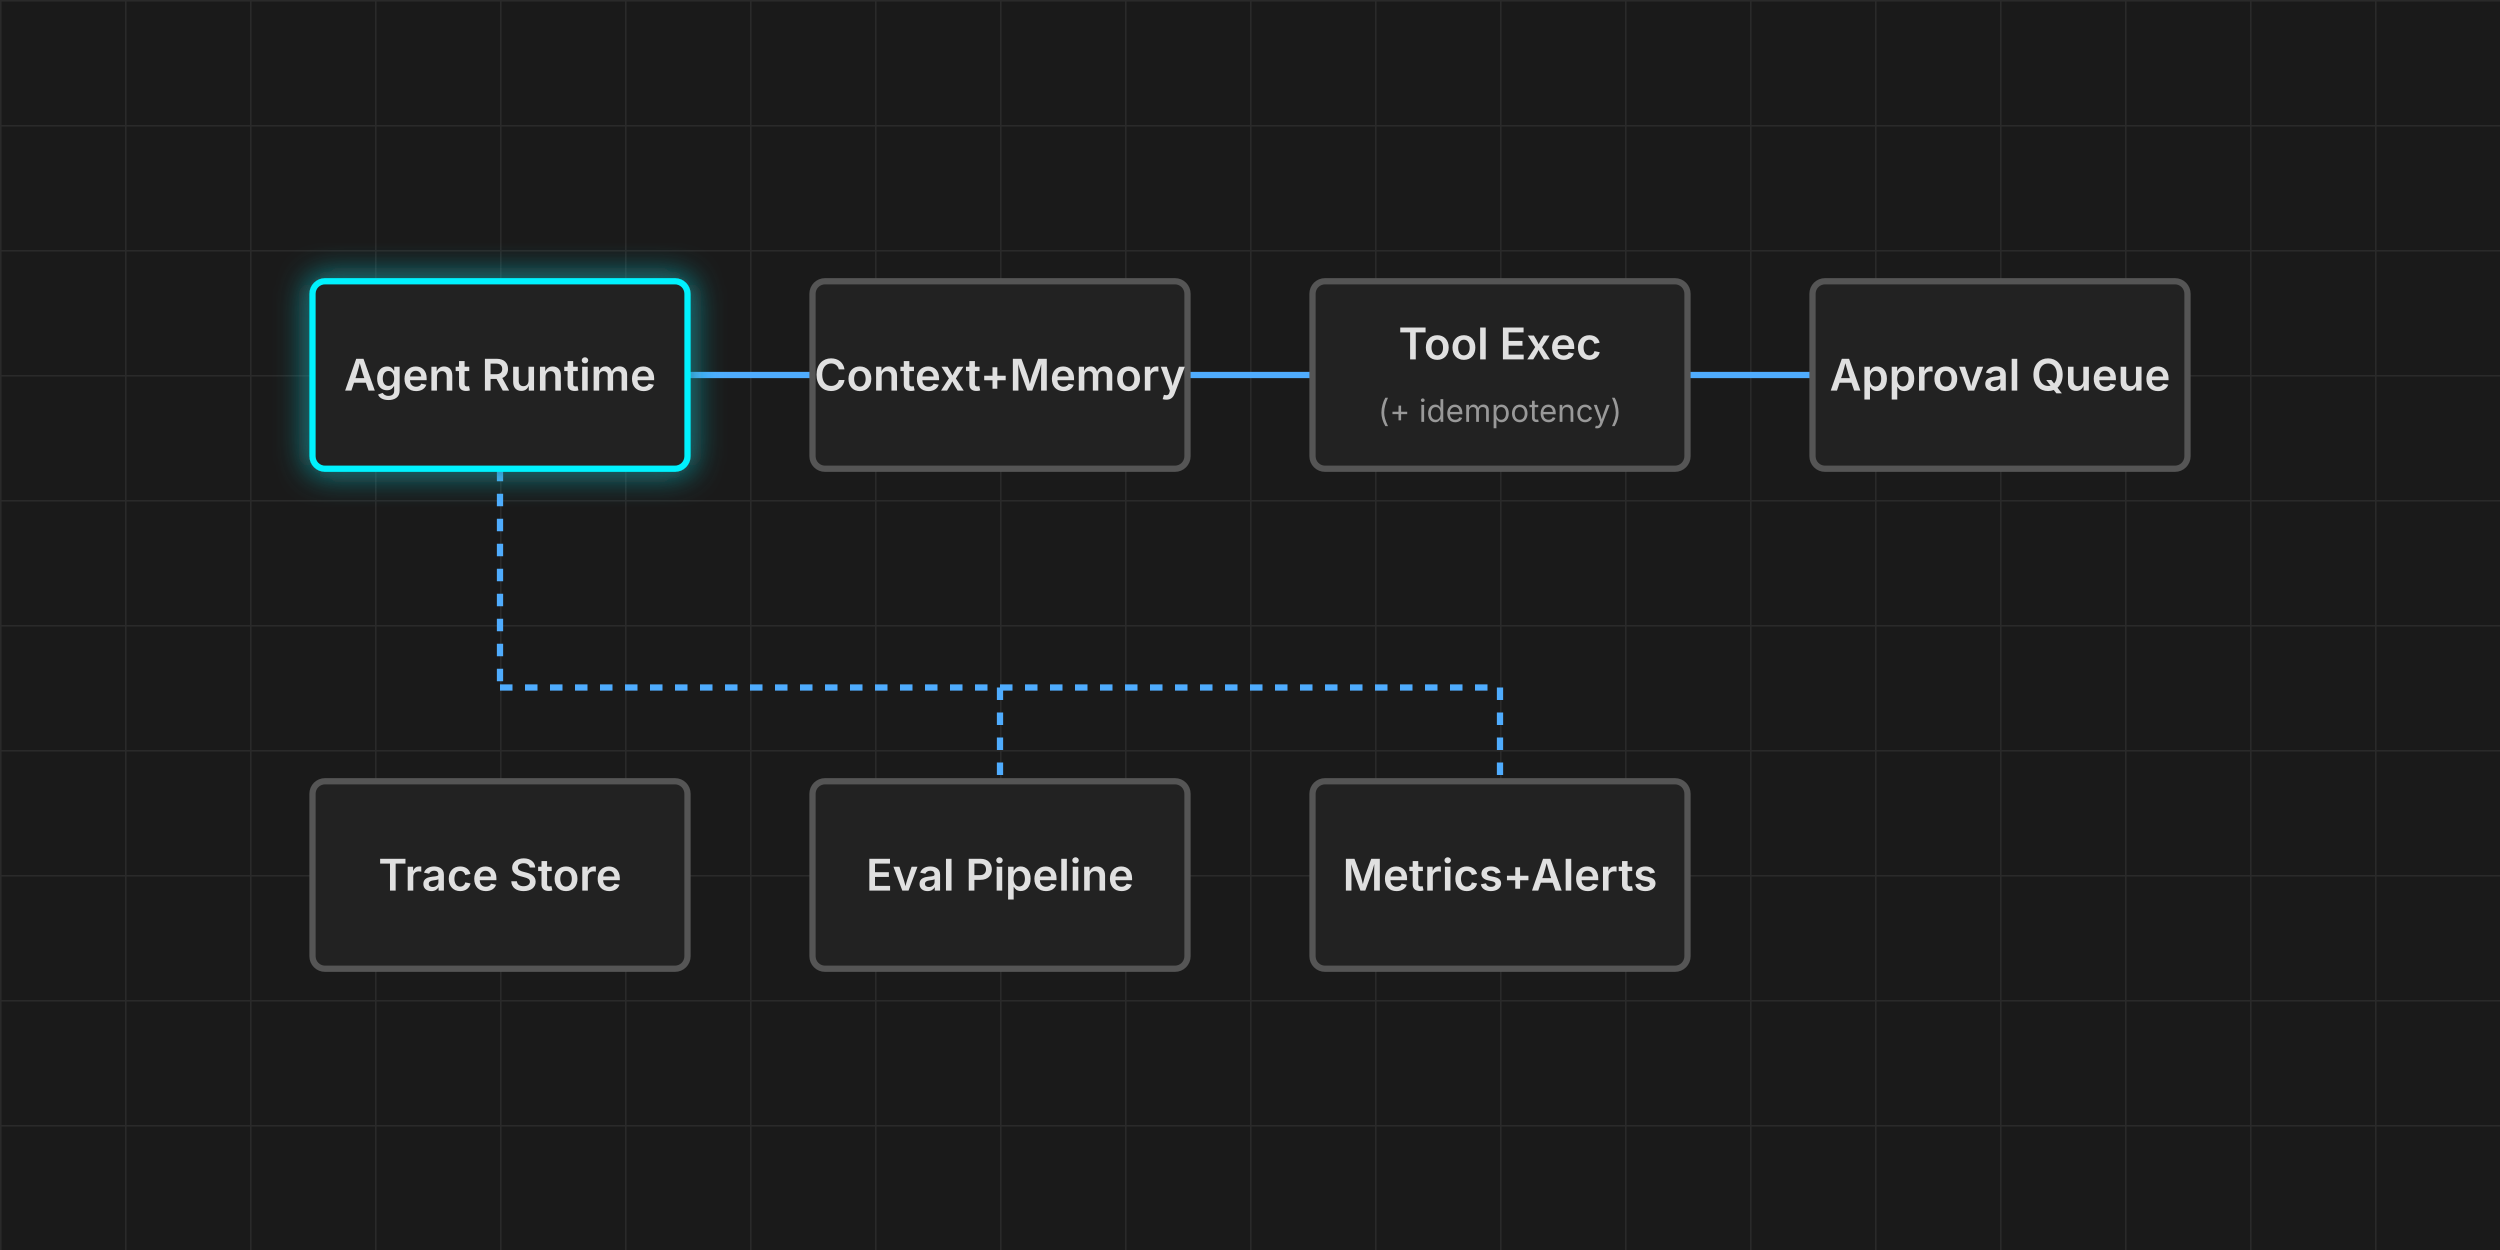
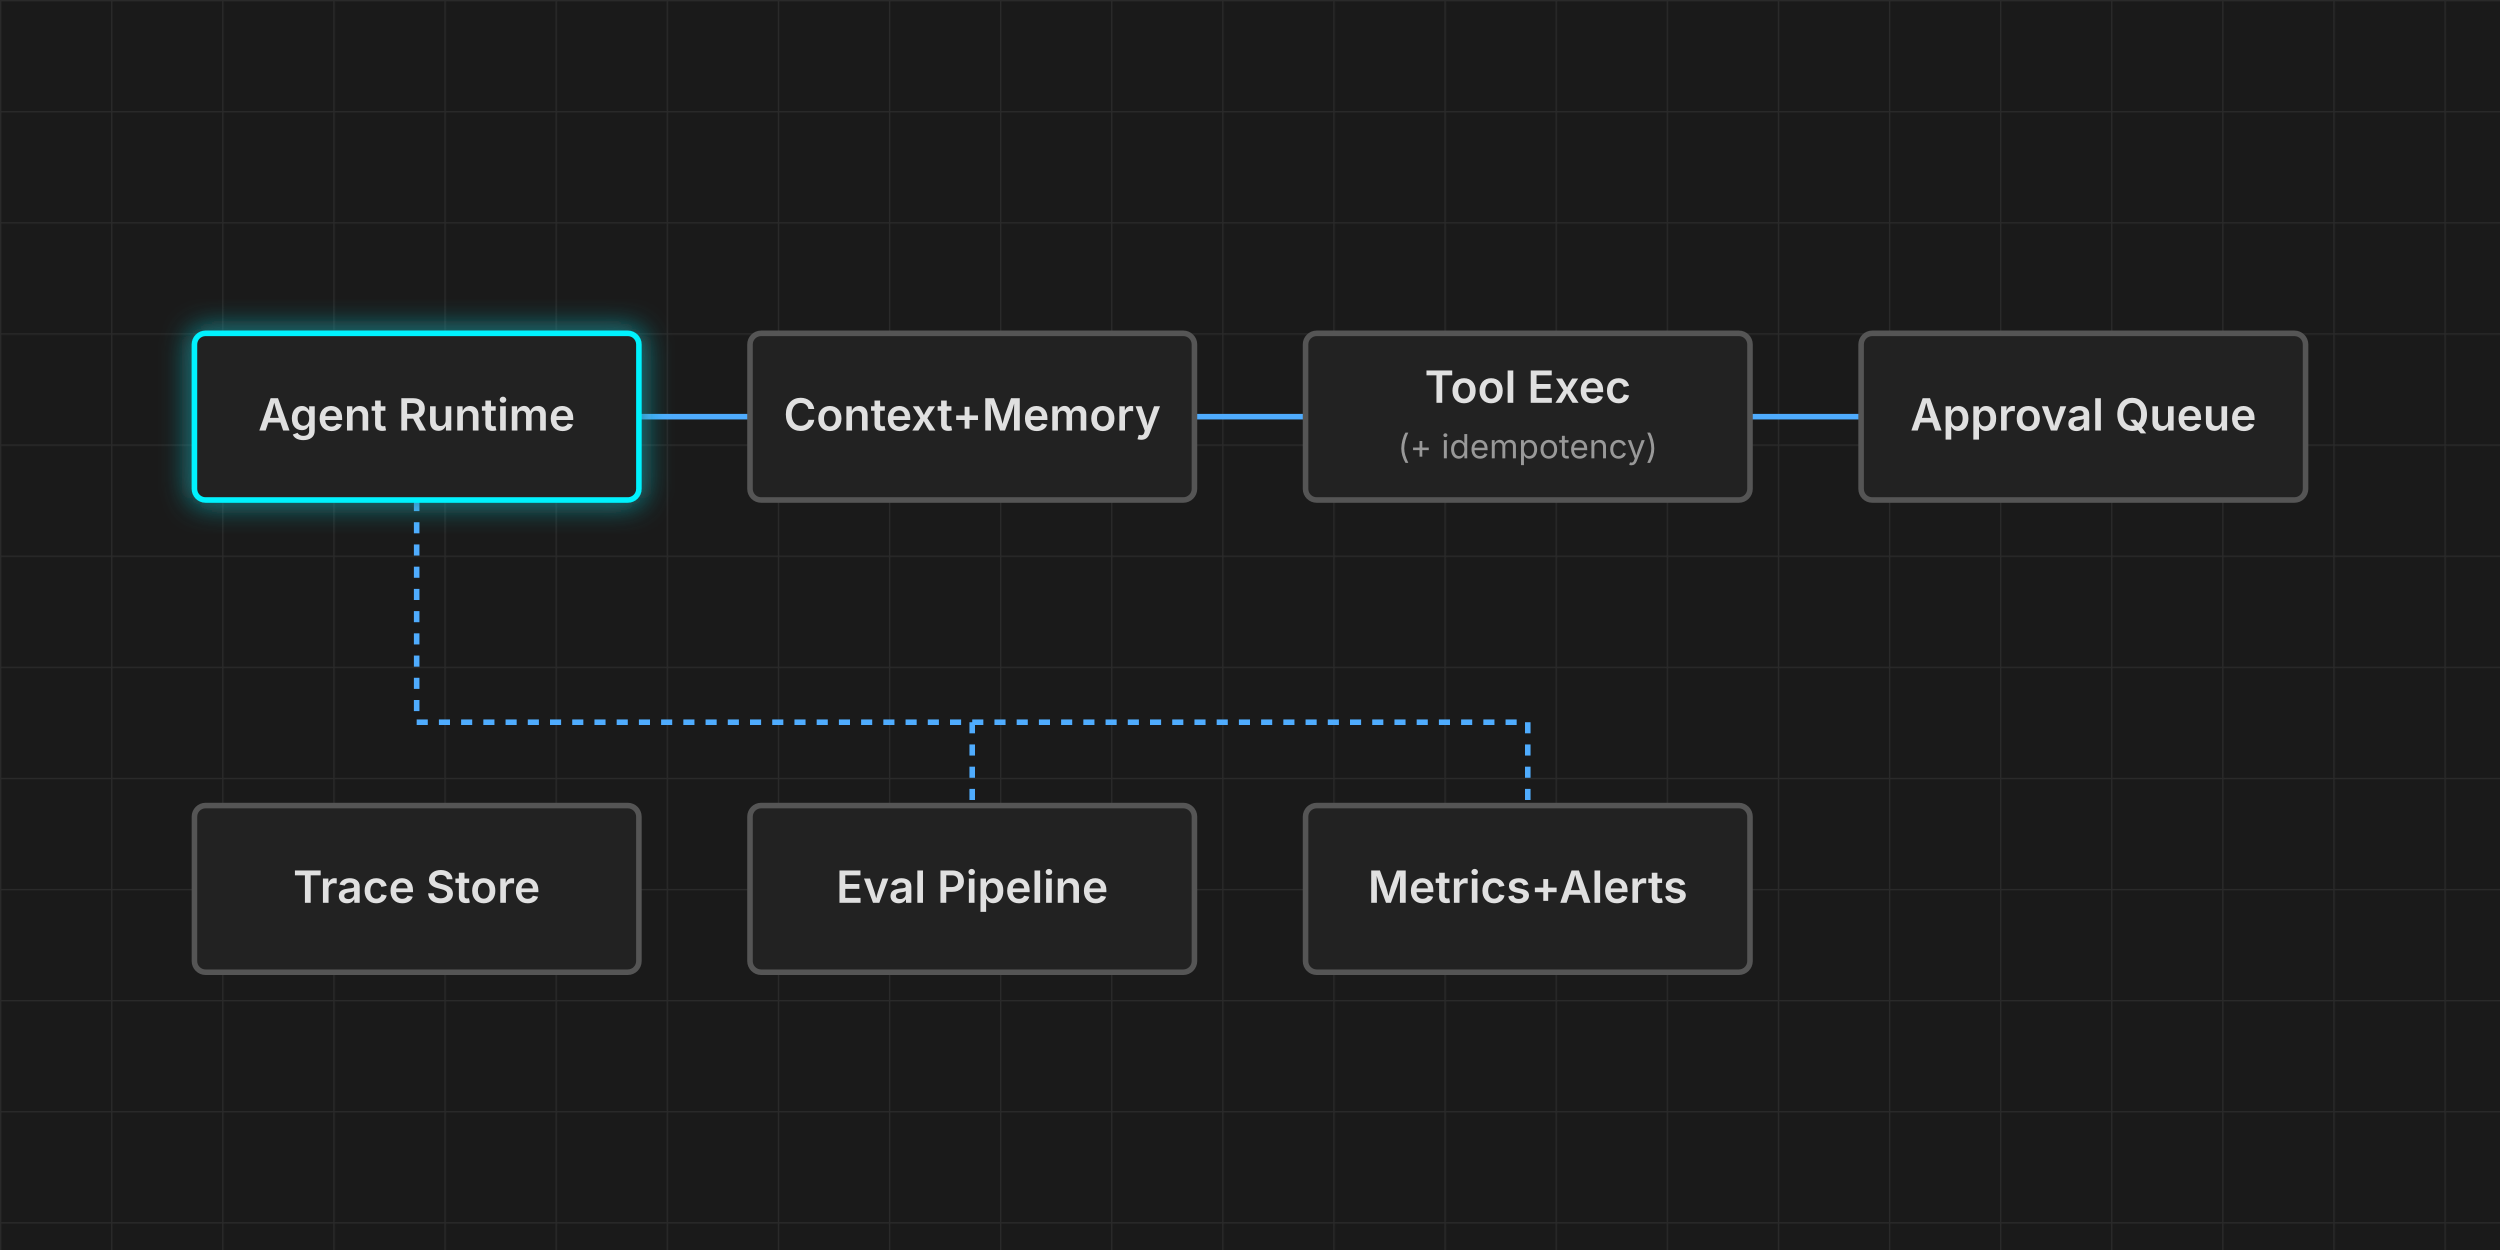
- <svg xmlns="http://www.w3.org/2000/svg" viewBox="0 0 800 400" width="100%" height="100%" style="background-color: #1a1a1a; font-family: system-ui, -apple-system, sans-serif;">
+ <svg xmlns="http://www.w3.org/2000/svg" viewBox="0 0 900 450" width="100%" height="100%" style="background-color: #1a1a1a; font-family: system-ui, -apple-system, sans-serif;">
  <defs>
    <pattern id="grid" width="40" height="40" patternUnits="userSpaceOnUse">
      <path d="M 40 0 L 0 0 0 40" fill="none" stroke="#2a2a2a" stroke-width="1" />
    </pattern>
    <linearGradient id="glowCyan" x1="0%" y1="0%" x2="100%" y2="100%">
      <stop offset="0%" stop-color="#00f2fe" />
      <stop offset="100%" stop-color="#4facfe" />
    </linearGradient>
    <linearGradient id="lineGrad" x1="0%" y1="0%" x2="100%" y2="0%">
      <stop offset="0%" stop-color="#444444" />
      <stop offset="50%" stop-color="#4facfe" />
      <stop offset="100%" stop-color="#444444" />
    </linearGradient>
    <filter id="glow" x="-20%" y="-20%" width="140%" height="140%">
      <feGaussianBlur stdDeviation="5" result="blur" />
      <feComposite in="SourceGraphic" in2="blur" operator="over" />
    </filter>
  </defs>
  <rect width="100%" height="100%" fill="#1a1a1a" />
  <rect width="100%" height="100%" fill="url(#grid)" />
-   <g transform="translate(100, 80)">
-     <path d="M 120 40 L 160 40" fill="none" stroke="#4facfe" stroke-width="2" />
-     <path d="M 280 40 L 320 40" fill="none" stroke="#4facfe" stroke-width="2" />
-     <path d="M 440 40 L 480 40" fill="none" stroke="#4facfe" stroke-width="2" />
-     <path d="M 60 70 L 60 140" fill="none" stroke="#4facfe" stroke-width="2" stroke-dasharray="4,4" />
-     <path d="M 60 140 L 220 140 M 220 140 L 220 170 M 380 140 L 380 170 M 60 140 L 380 140" fill="none" stroke="#4facfe" stroke-width="2" stroke-dasharray="4,4" />
-     <rect x="0" y="10" width="120" height="60" rx="4" fill="#222" stroke="#00f2fe" stroke-width="2" filter="url(#glow)" />
-     <text x="60" y="45" fill="#e0e0e0" font-size="14" font-weight="600" text-anchor="middle">Agent Runtime</text>
-     <rect x="160" y="10" width="120" height="60" rx="4" fill="#222" stroke="#555" stroke-width="2" />
-     <text x="220" y="45" fill="#e0e0e0" font-size="14" font-weight="600" text-anchor="middle">Context+Memory</text>
-     <rect x="320" y="10" width="120" height="60" rx="4" fill="#222" stroke="#555" stroke-width="2" />
-     <text x="380" y="35" fill="#e0e0e0" font-size="14" font-weight="600" text-anchor="middle">Tool Exec</text>
-     <text x="380" y="55" fill="#999" font-size="10" text-anchor="middle">(+ idempotency)</text>
-     <rect x="480" y="10" width="120" height="60" rx="4" fill="#222" stroke="#555" stroke-width="2" />
-     <text x="540" y="45" fill="#e0e0e0" font-size="14" font-weight="600" text-anchor="middle">Approval Queue</text>
-     <rect x="0" y="170" width="120" height="60" rx="4" fill="#222" stroke="#555" stroke-width="2" />
-     <text x="60" y="205" fill="#e0e0e0" font-size="14" font-weight="600" text-anchor="middle">Trace Store</text>
-     <rect x="160" y="170" width="120" height="60" rx="4" fill="#222" stroke="#555" stroke-width="2" />
-     <text x="220" y="205" fill="#e0e0e0" font-size="14" font-weight="600" text-anchor="middle">Eval Pipeline</text>
-     <rect x="320" y="170" width="120" height="60" rx="4" fill="#222" stroke="#555" stroke-width="2" />
-     <text x="380" y="205" fill="#e0e0e0" font-size="14" font-weight="600" text-anchor="middle">Metrics+Alerts</text>
+   <g transform="translate(70, 110)">
+     <path d="M 160 40 L 200 40" fill="none" stroke="#4facfe" stroke-width="2" />
+     <path d="M 360 40 L 400 40" fill="none" stroke="#4facfe" stroke-width="2" />
+     <path d="M 560 40 L 600 40" fill="none" stroke="#4facfe" stroke-width="2" />
+     <path d="M 80 70 L 80 150" fill="none" stroke="#4facfe" stroke-width="2" stroke-dasharray="4,4" />
+     <path d="M 80 150 L 280 150 M 280 150 L 280 180 M 480 150 L 480 180 M 80 150 L 480 150" fill="none" stroke="#4facfe" stroke-width="2" stroke-dasharray="4,4" />
+     <rect x="0" y="10" width="160" height="60" rx="4" fill="#222" stroke="#00f2fe" stroke-width="2" filter="url(#glow)" />
+     <text x="80" y="45" fill="#e0e0e0" font-size="16" font-weight="600" text-anchor="middle">Agent Runtime</text>
+     <rect x="200" y="10" width="160" height="60" rx="4" fill="#222" stroke="#555" stroke-width="2" />
+     <text x="280" y="45" fill="#e0e0e0" font-size="16" font-weight="600" text-anchor="middle">Context+Memory</text>
+     <rect x="400" y="10" width="160" height="60" rx="4" fill="#222" stroke="#555" stroke-width="2" />
+     <text x="480" y="35" fill="#e0e0e0" font-size="16" font-weight="600" text-anchor="middle">Tool Exec</text>
+     <text x="480" y="55" fill="#999" font-size="12" text-anchor="middle">(+ idempotency)</text>
+     <rect x="600" y="10" width="160" height="60" rx="4" fill="#222" stroke="#555" stroke-width="2" />
+     <text x="680" y="45" fill="#e0e0e0" font-size="16" font-weight="600" text-anchor="middle">Approval Queue</text>
+     <rect x="0" y="180" width="160" height="60" rx="4" fill="#222" stroke="#555" stroke-width="2" />
+     <text x="80" y="215" fill="#e0e0e0" font-size="16" font-weight="600" text-anchor="middle">Trace Store</text>
+     <rect x="200" y="180" width="160" height="60" rx="4" fill="#222" stroke="#555" stroke-width="2" />
+     <text x="280" y="215" fill="#e0e0e0" font-size="16" font-weight="600" text-anchor="middle">Eval Pipeline</text>
+     <rect x="400" y="180" width="160" height="60" rx="4" fill="#222" stroke="#555" stroke-width="2" />
+     <text x="480" y="215" fill="#e0e0e0" font-size="16" font-weight="600" text-anchor="middle">Metrics+Alerts</text>
  </g>
</svg>
